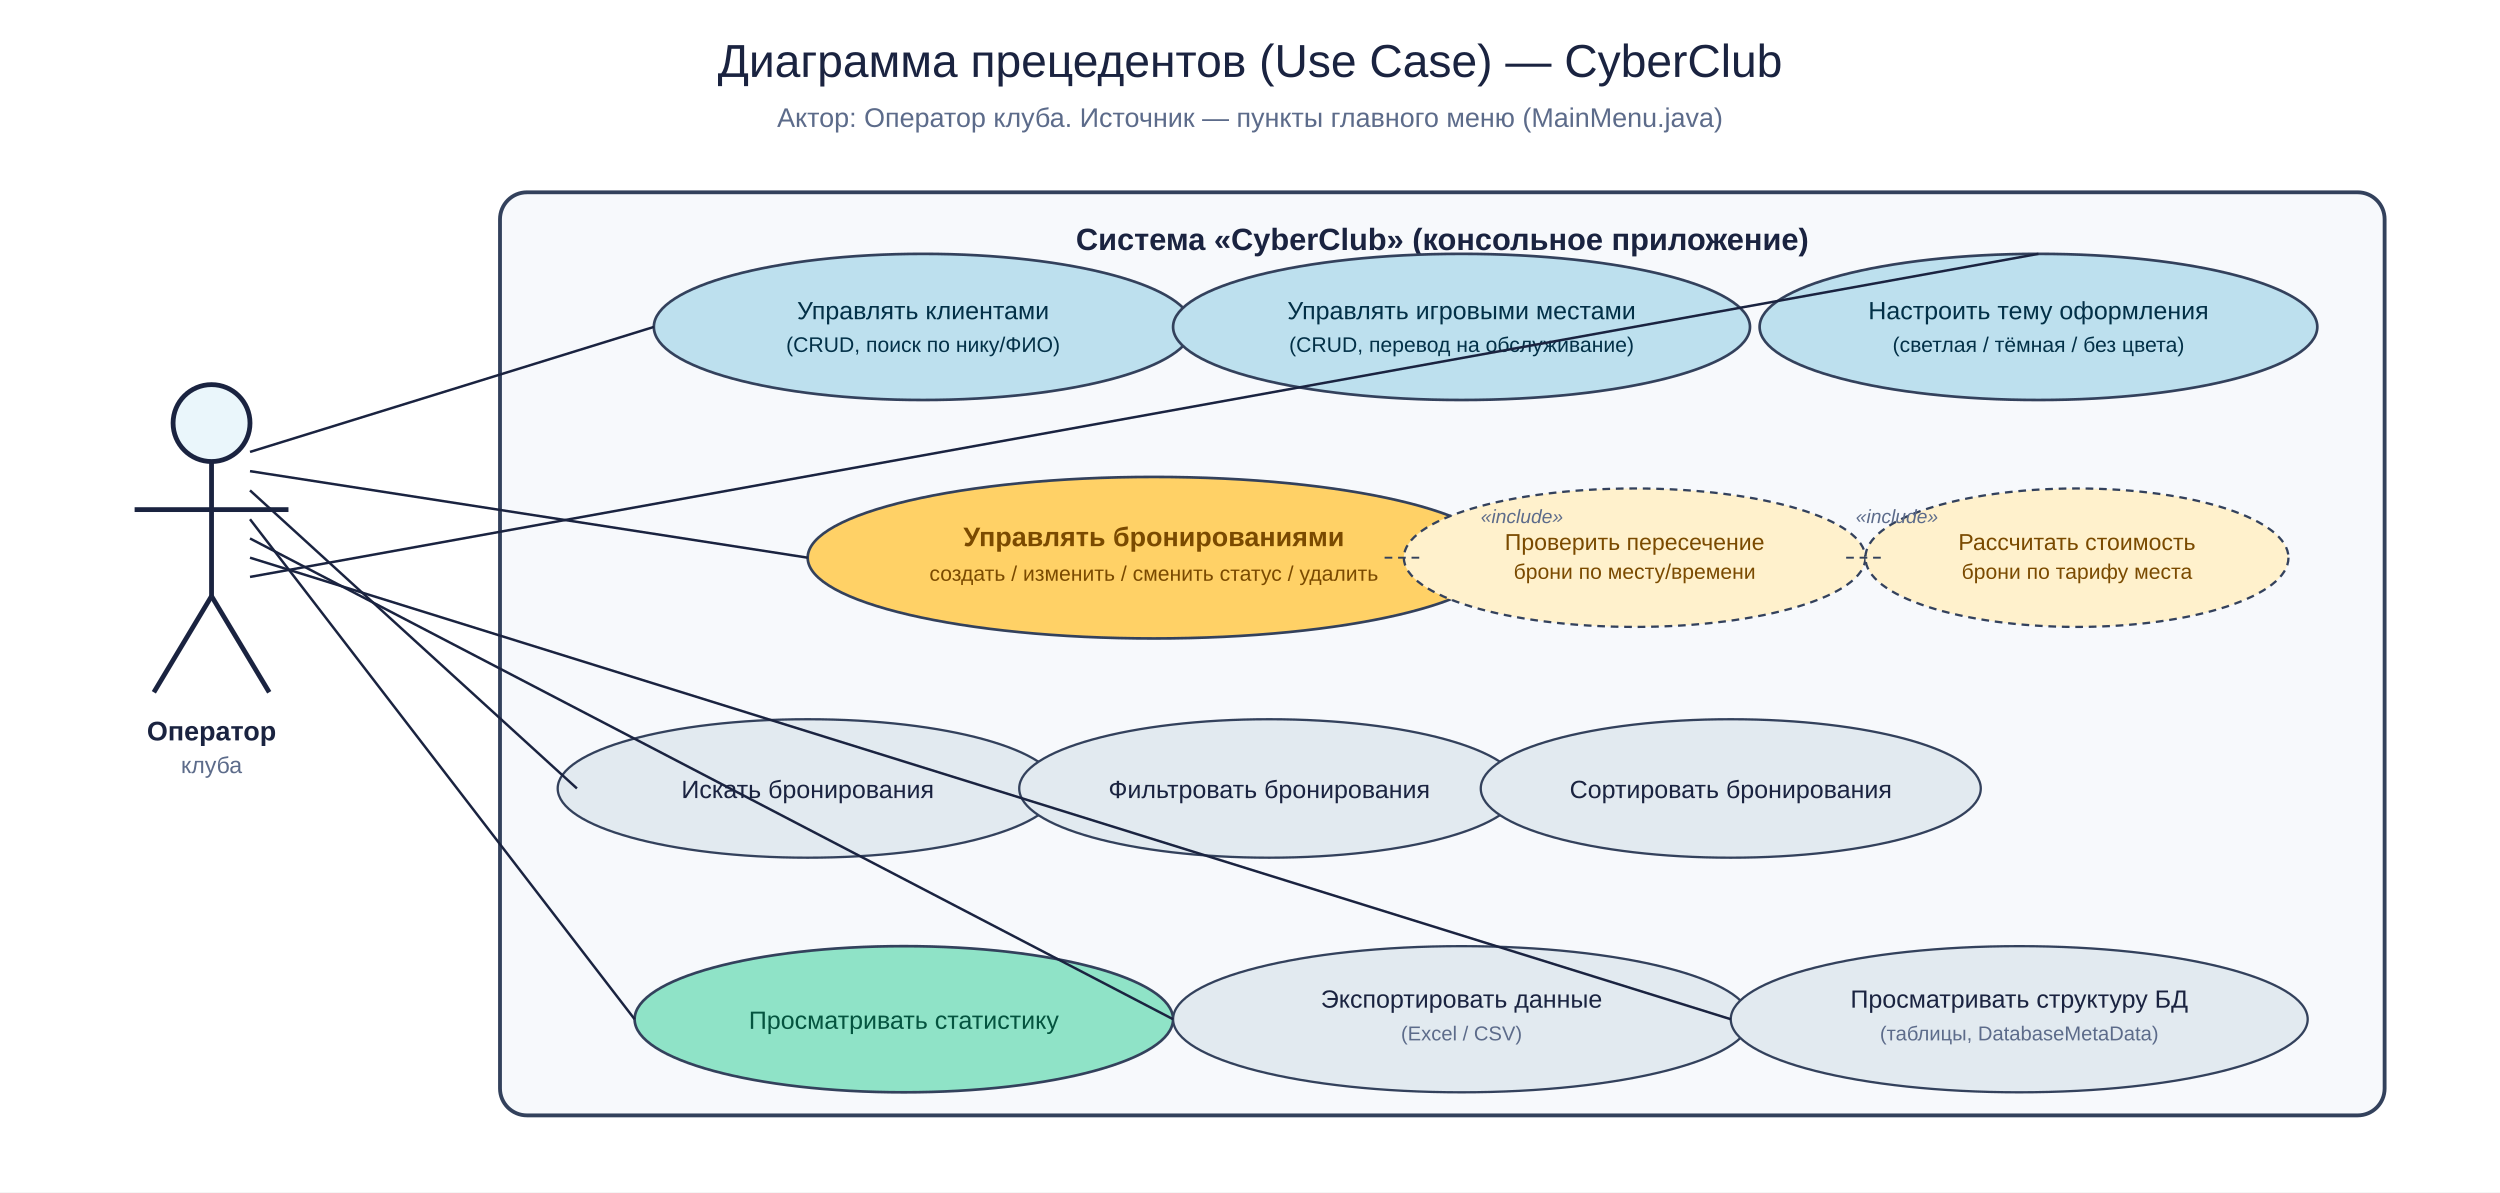
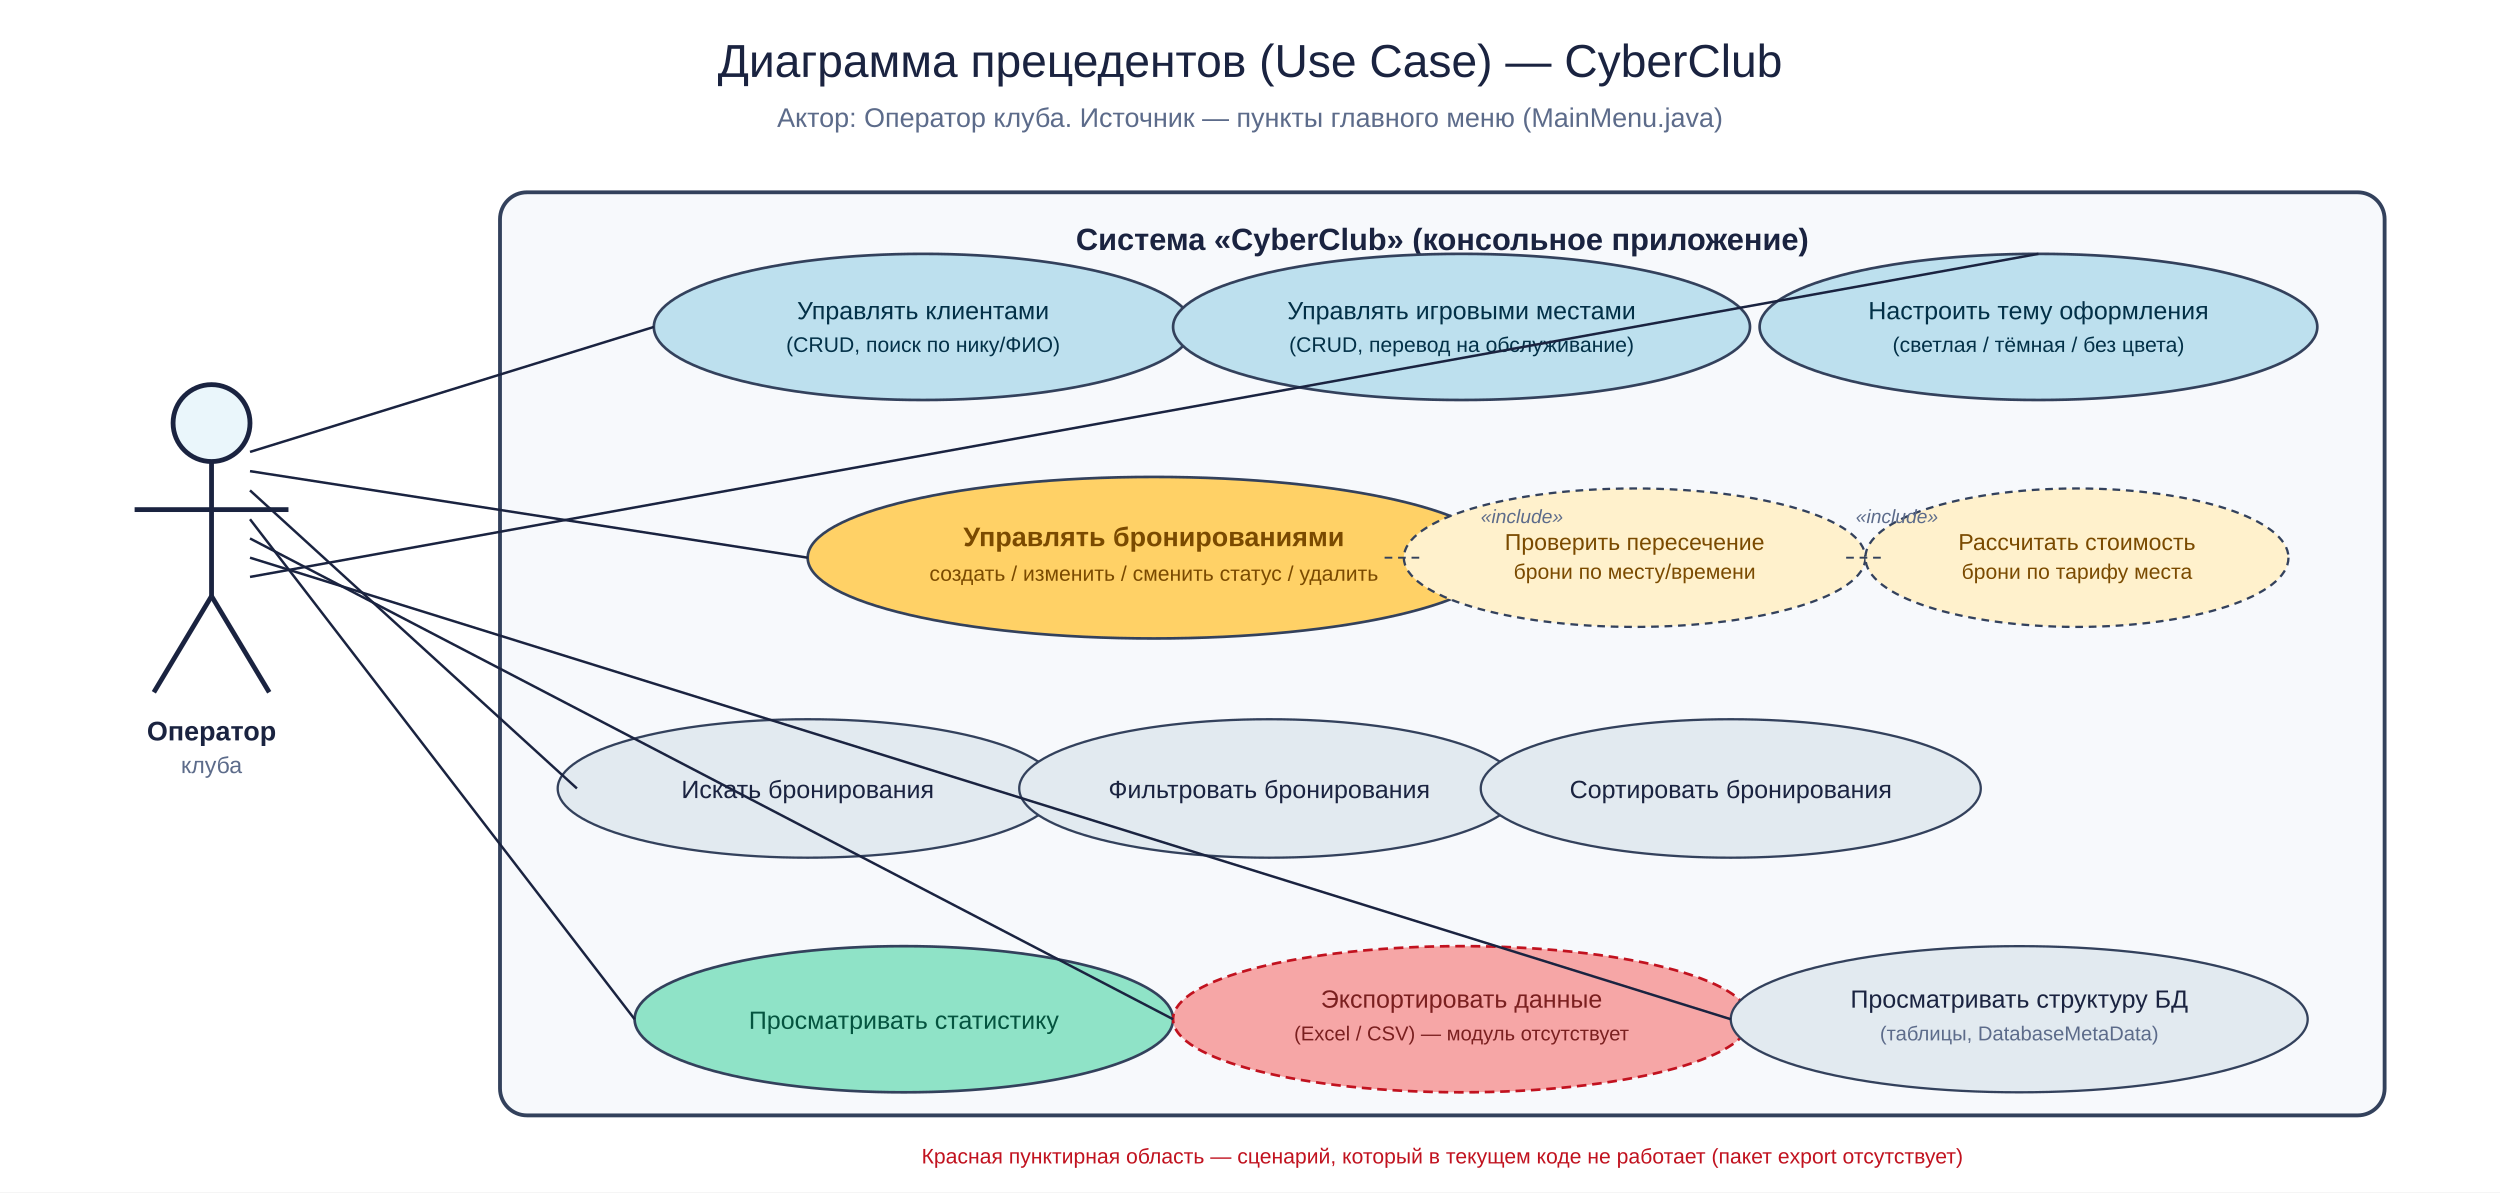
<svg xmlns="http://www.w3.org/2000/svg" viewBox="0 0 1300 620" font-family="Segoe UI, Arial, sans-serif">
  <rect width="1300" height="620" fill="white" />
  <text x="650" y="40" text-anchor="middle" font-size="24" fill="#1a2340">Диаграмма прецедентов (Use Case) — CyberClub</text>
  <text x="650" y="66" text-anchor="middle" font-size="14" fill="#5c6b8a">Актор: Оператор клуба. Источник — пункты главного меню (MainMenu.java)</text>
  <rect x="260" y="100" width="980" height="480" rx="14" fill="#f7f9fc" stroke="#33415c" stroke-width="2" />
  <text x="750" y="130" text-anchor="middle" font-size="16" fill="#1a2340" font-weight="bold">Система «CyberClub» (консольное приложение)</text>
  <g stroke="#1a2340" stroke-width="2.5" fill="none">
    <circle cx="110" cy="220" r="20" fill="#eaf6fb" />
    <line x1="110" y1="240" x2="110" y2="310" />
    <line x1="70" y1="265" x2="150" y2="265" />
    <line x1="110" y1="310" x2="80" y2="360" />
    <line x1="110" y1="310" x2="140" y2="360" />
  </g>
  <text x="110" y="385" text-anchor="middle" font-size="14" fill="#1a2340" font-weight="bold">Оператор</text>
  <text x="110" y="402" text-anchor="middle" font-size="12" fill="#5c6b8a">клуба</text>
  <g>
    <ellipse cx="480" cy="170" rx="140" ry="38" fill="#bde0ee" stroke="#33415c" stroke-width="1.4" />
    <text x="480" y="166" text-anchor="middle" font-size="13" fill="#023047">Управлять клиентами</text>
    <text x="480" y="183" text-anchor="middle" font-size="11" fill="#023047">(CRUD, поиск по нику/ФИО)</text>
  </g>
  <g>
    <ellipse cx="760" cy="170" rx="150" ry="38" fill="#bde0ee" stroke="#33415c" stroke-width="1.4" />
    <text x="760" y="166" text-anchor="middle" font-size="13" fill="#023047">Управлять игровыми местами</text>
    <text x="760" y="183" text-anchor="middle" font-size="11" fill="#023047">(CRUD, перевод на обслуживание)</text>
  </g>
  <g>
    <ellipse cx="1060" cy="170" rx="145" ry="38" fill="#bde0ee" stroke="#33415c" stroke-width="1.4" />
    <text x="1060" y="166" text-anchor="middle" font-size="13" fill="#023047">Настроить тему оформления</text>
    <text x="1060" y="183" text-anchor="middle" font-size="11" fill="#023047">(светлая / тёмная / без цвета)</text>
  </g>
  <g>
    <ellipse cx="600" cy="290" rx="180" ry="42" fill="#ffd166" stroke="#33415c" stroke-width="1.4" />
    <text x="600" y="284" text-anchor="middle" font-size="14" fill="#7a4a00" font-weight="bold">Управлять бронированиями</text>
    <text x="600" y="302" text-anchor="middle" font-size="11" fill="#7a4a00">создать / изменить / сменить статус / удалить</text>
  </g>
  <g>
    <ellipse cx="850" cy="290" rx="120" ry="36" fill="#fff1cc" stroke="#33415c" stroke-width="1.2" stroke-dasharray="4,3" />
    <text x="850" y="286" text-anchor="middle" font-size="12" fill="#7a4a00">Проверить пересечение</text>
    <text x="850" y="301" text-anchor="middle" font-size="11" fill="#7a4a00">брони по месту/времени</text>
  </g>
  <g>
    <ellipse cx="1080" cy="290" rx="110" ry="36" fill="#fff1cc" stroke="#33415c" stroke-width="1.2" stroke-dasharray="4,3" />
    <text x="1080" y="286" text-anchor="middle" font-size="12" fill="#7a4a00">Рассчитать стоимость</text>
    <text x="1080" y="301" text-anchor="middle" font-size="11" fill="#7a4a00">брони по тарифу места</text>
  </g>
  <line x1="720" y1="290" x2="740" y2="290" stroke="#33415c" stroke-dasharray="4,3" />
  <text x="770" y="272" font-size="10" fill="#5c6b8a" font-style="italic">«include»</text>
  <line x1="960" y1="290" x2="978" y2="290" stroke="#33415c" stroke-dasharray="4,3" />
  <text x="965" y="272" font-size="10" fill="#5c6b8a" font-style="italic">«include»</text>
  <g>
    <ellipse cx="420" cy="410" rx="130" ry="36" fill="#e2eaf0" stroke="#33415c" stroke-width="1.2" />
    <text x="420" y="415" text-anchor="middle" font-size="13" fill="#1a2340">Искать бронирования</text>
  </g>
  <g>
    <ellipse cx="660" cy="410" rx="130" ry="36" fill="#e2eaf0" stroke="#33415c" stroke-width="1.2" />
    <text x="660" y="415" text-anchor="middle" font-size="13" fill="#1a2340">Фильтровать бронирования</text>
  </g>
  <g>
    <ellipse cx="900" cy="410" rx="130" ry="36" fill="#e2eaf0" stroke="#33415c" stroke-width="1.2" />
    <text x="900" y="415" text-anchor="middle" font-size="13" fill="#1a2340">Сортировать бронирования</text>
  </g>
  <g>
    <ellipse cx="470" cy="530" rx="140" ry="38" fill="#8fe3c7" stroke="#33415c" stroke-width="1.4" />
    <text x="470" y="535" text-anchor="middle" font-size="13" fill="#04543f">Просматривать статистику</text>
  </g>
  <g>
-     <ellipse cx="760" cy="530" rx="150" ry="38" fill="#e2eaf0" stroke="#33415c" stroke-width="1.2" />
-     <text x="760" y="524" text-anchor="middle" font-size="13" fill="#1a2340">Экспортировать данные</text>
-     <text x="760" y="541" text-anchor="middle" font-size="10.5" fill="#5c6b8a">(Excel / CSV)</text>
+     <ellipse cx="760" cy="530" rx="150" ry="38" fill="#f6a6a6" stroke="#c1121f" stroke-width="1.4" stroke-dasharray="5,3" />
+     <text x="760" y="524" text-anchor="middle" font-size="13" fill="#7a1f1f">Экспортировать данные</text>
+     <text x="760" y="541" text-anchor="middle" font-size="10.5" fill="#7a1f1f">(Excel / CSV) — модуль отсутствует</text>
  </g>
  <g>
    <ellipse cx="1050" cy="530" rx="150" ry="38" fill="#e2eaf0" stroke="#33415c" stroke-width="1.2" />
    <text x="1050" y="524" text-anchor="middle" font-size="13" fill="#1a2340">Просматривать структуру БД</text>
    <text x="1050" y="541" text-anchor="middle" font-size="10.5" fill="#5c6b8a">(таблицы, DatabaseMetaData)</text>
  </g>
  <g stroke="#1a2340" stroke-width="1.3" fill="none">
    <line x1="130" y1="235" x2="340" y2="170" />
    <line x1="130" y1="245" x2="420" y2="290" />
    <line x1="130" y1="255" x2="300" y2="410" />
    <line x1="130" y1="270" x2="330" y2="530" />
    <line x1="130" y1="280" x2="610" y2="530" />
    <line x1="130" y1="290" x2="900" y2="530" />
    <line x1="130" y1="300" x2="1060" y2="132" />
  </g>
+   <text x="750" y="605" text-anchor="middle" font-size="11" fill="#c1121f">Красная пунктирная область — сценарий, который в текущем коде не работает (пакет export отсутствует)</text>
</svg>
